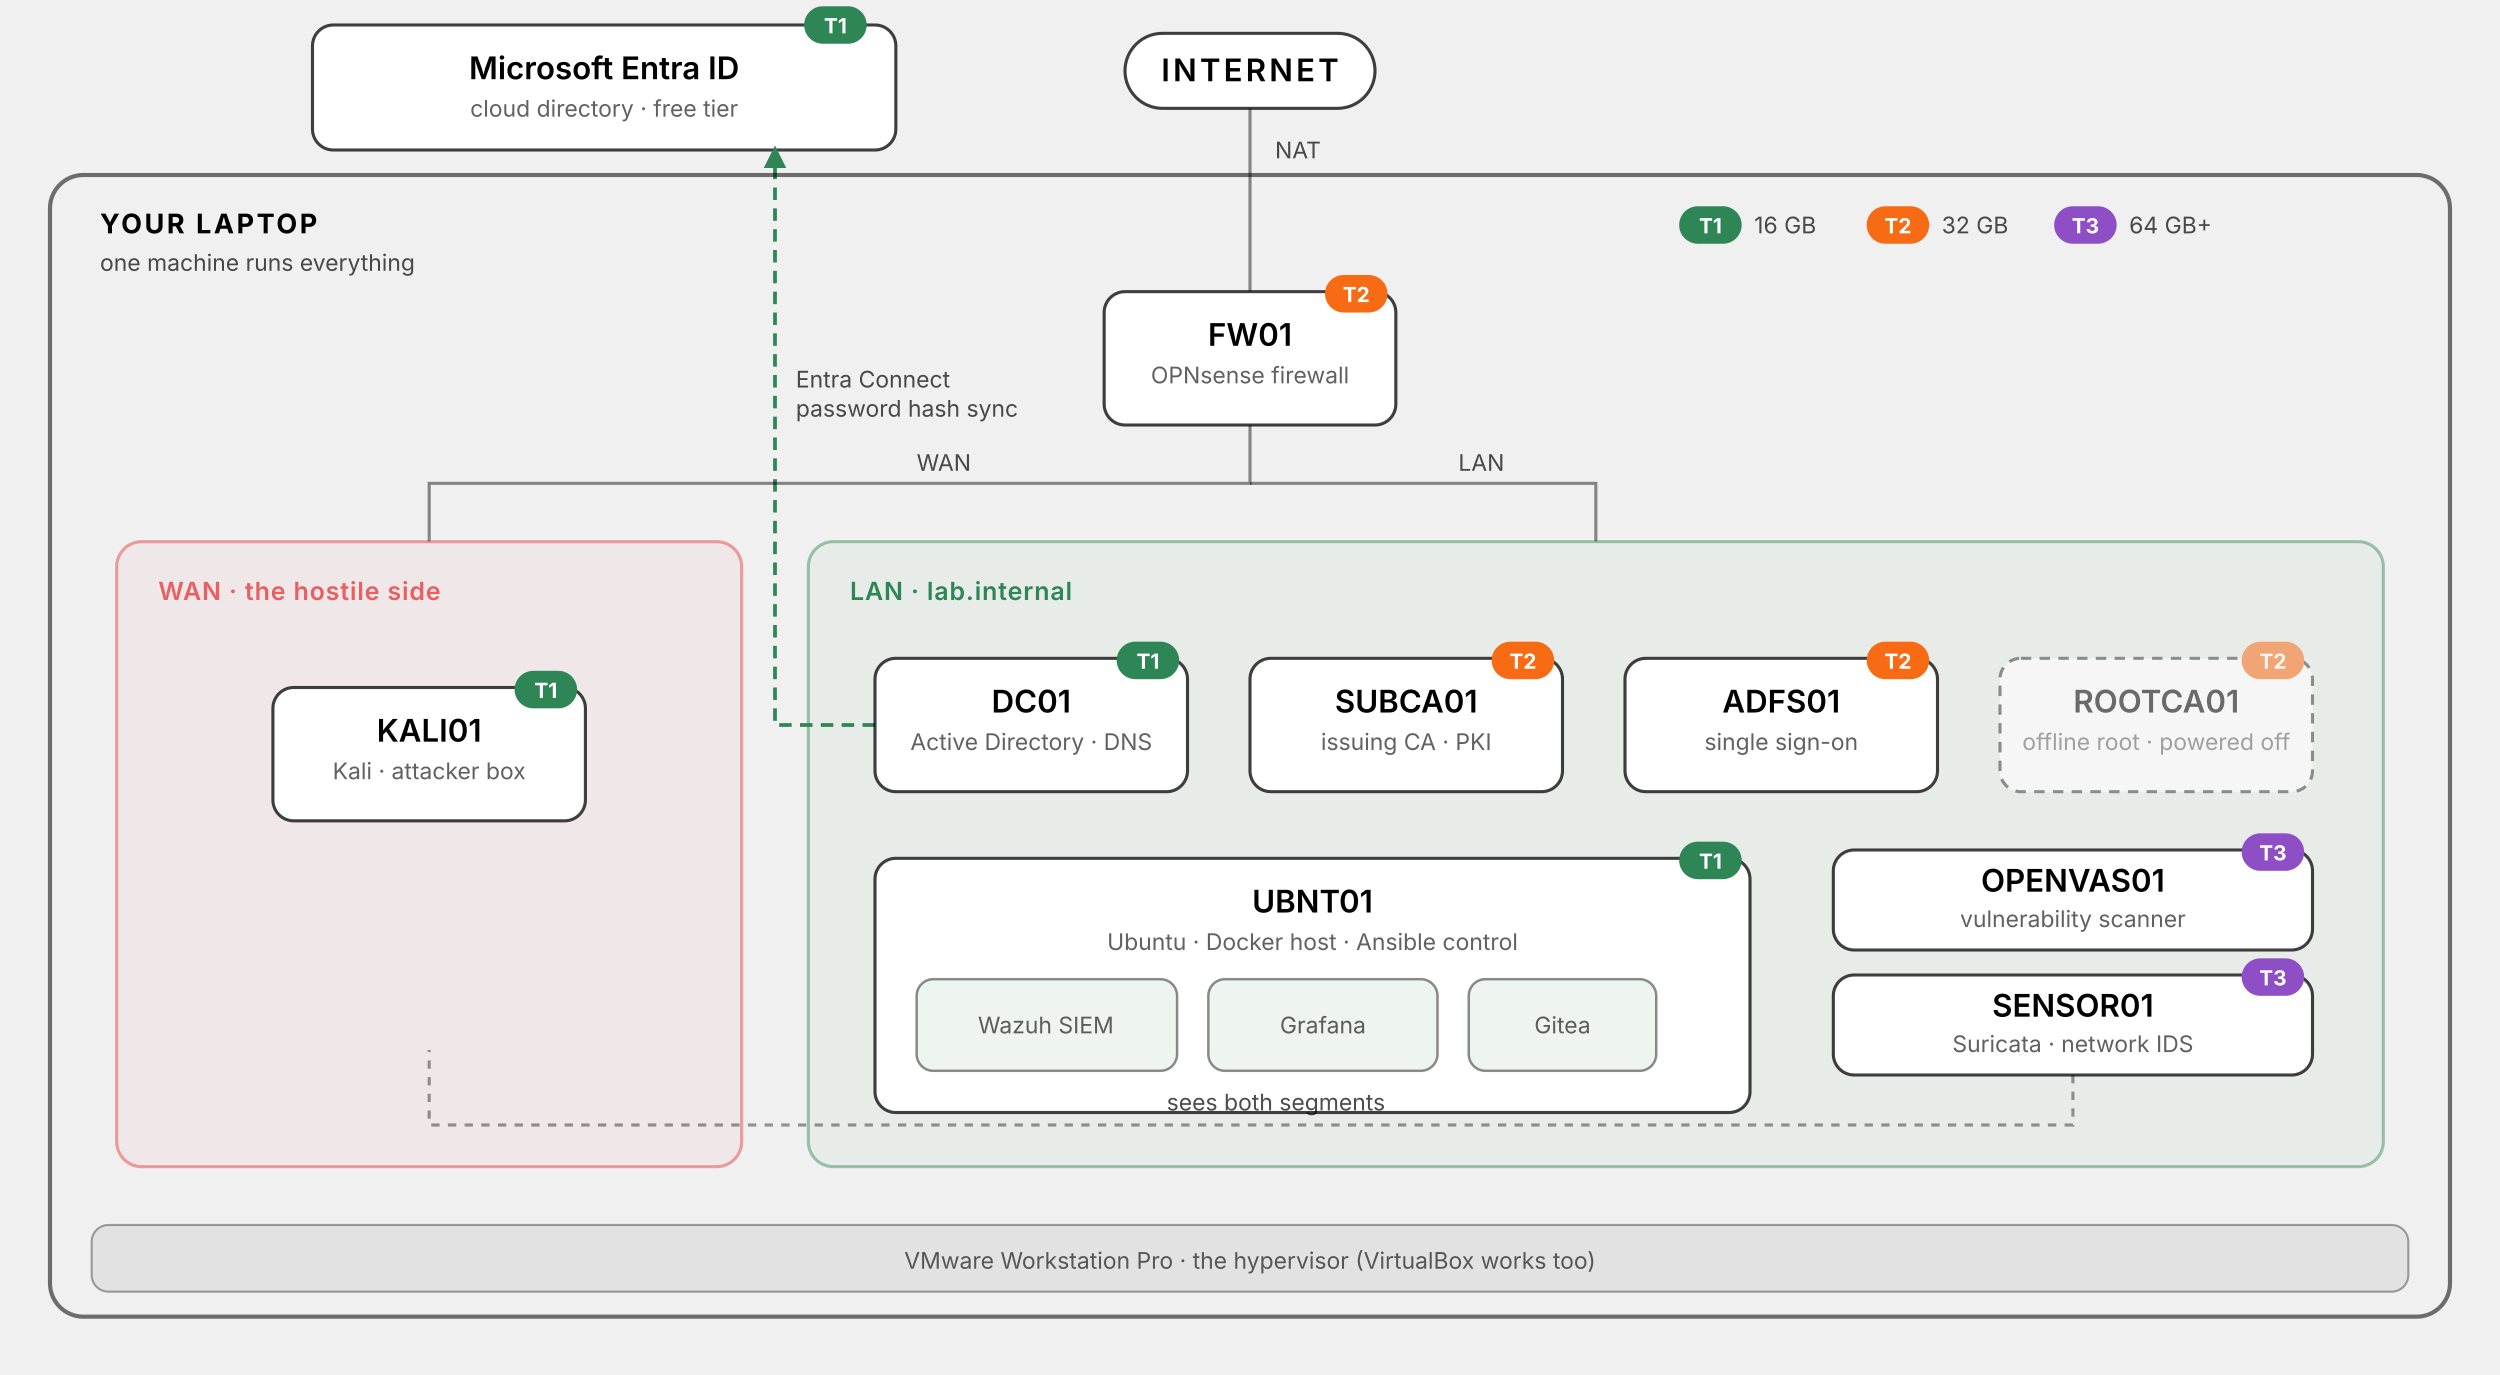
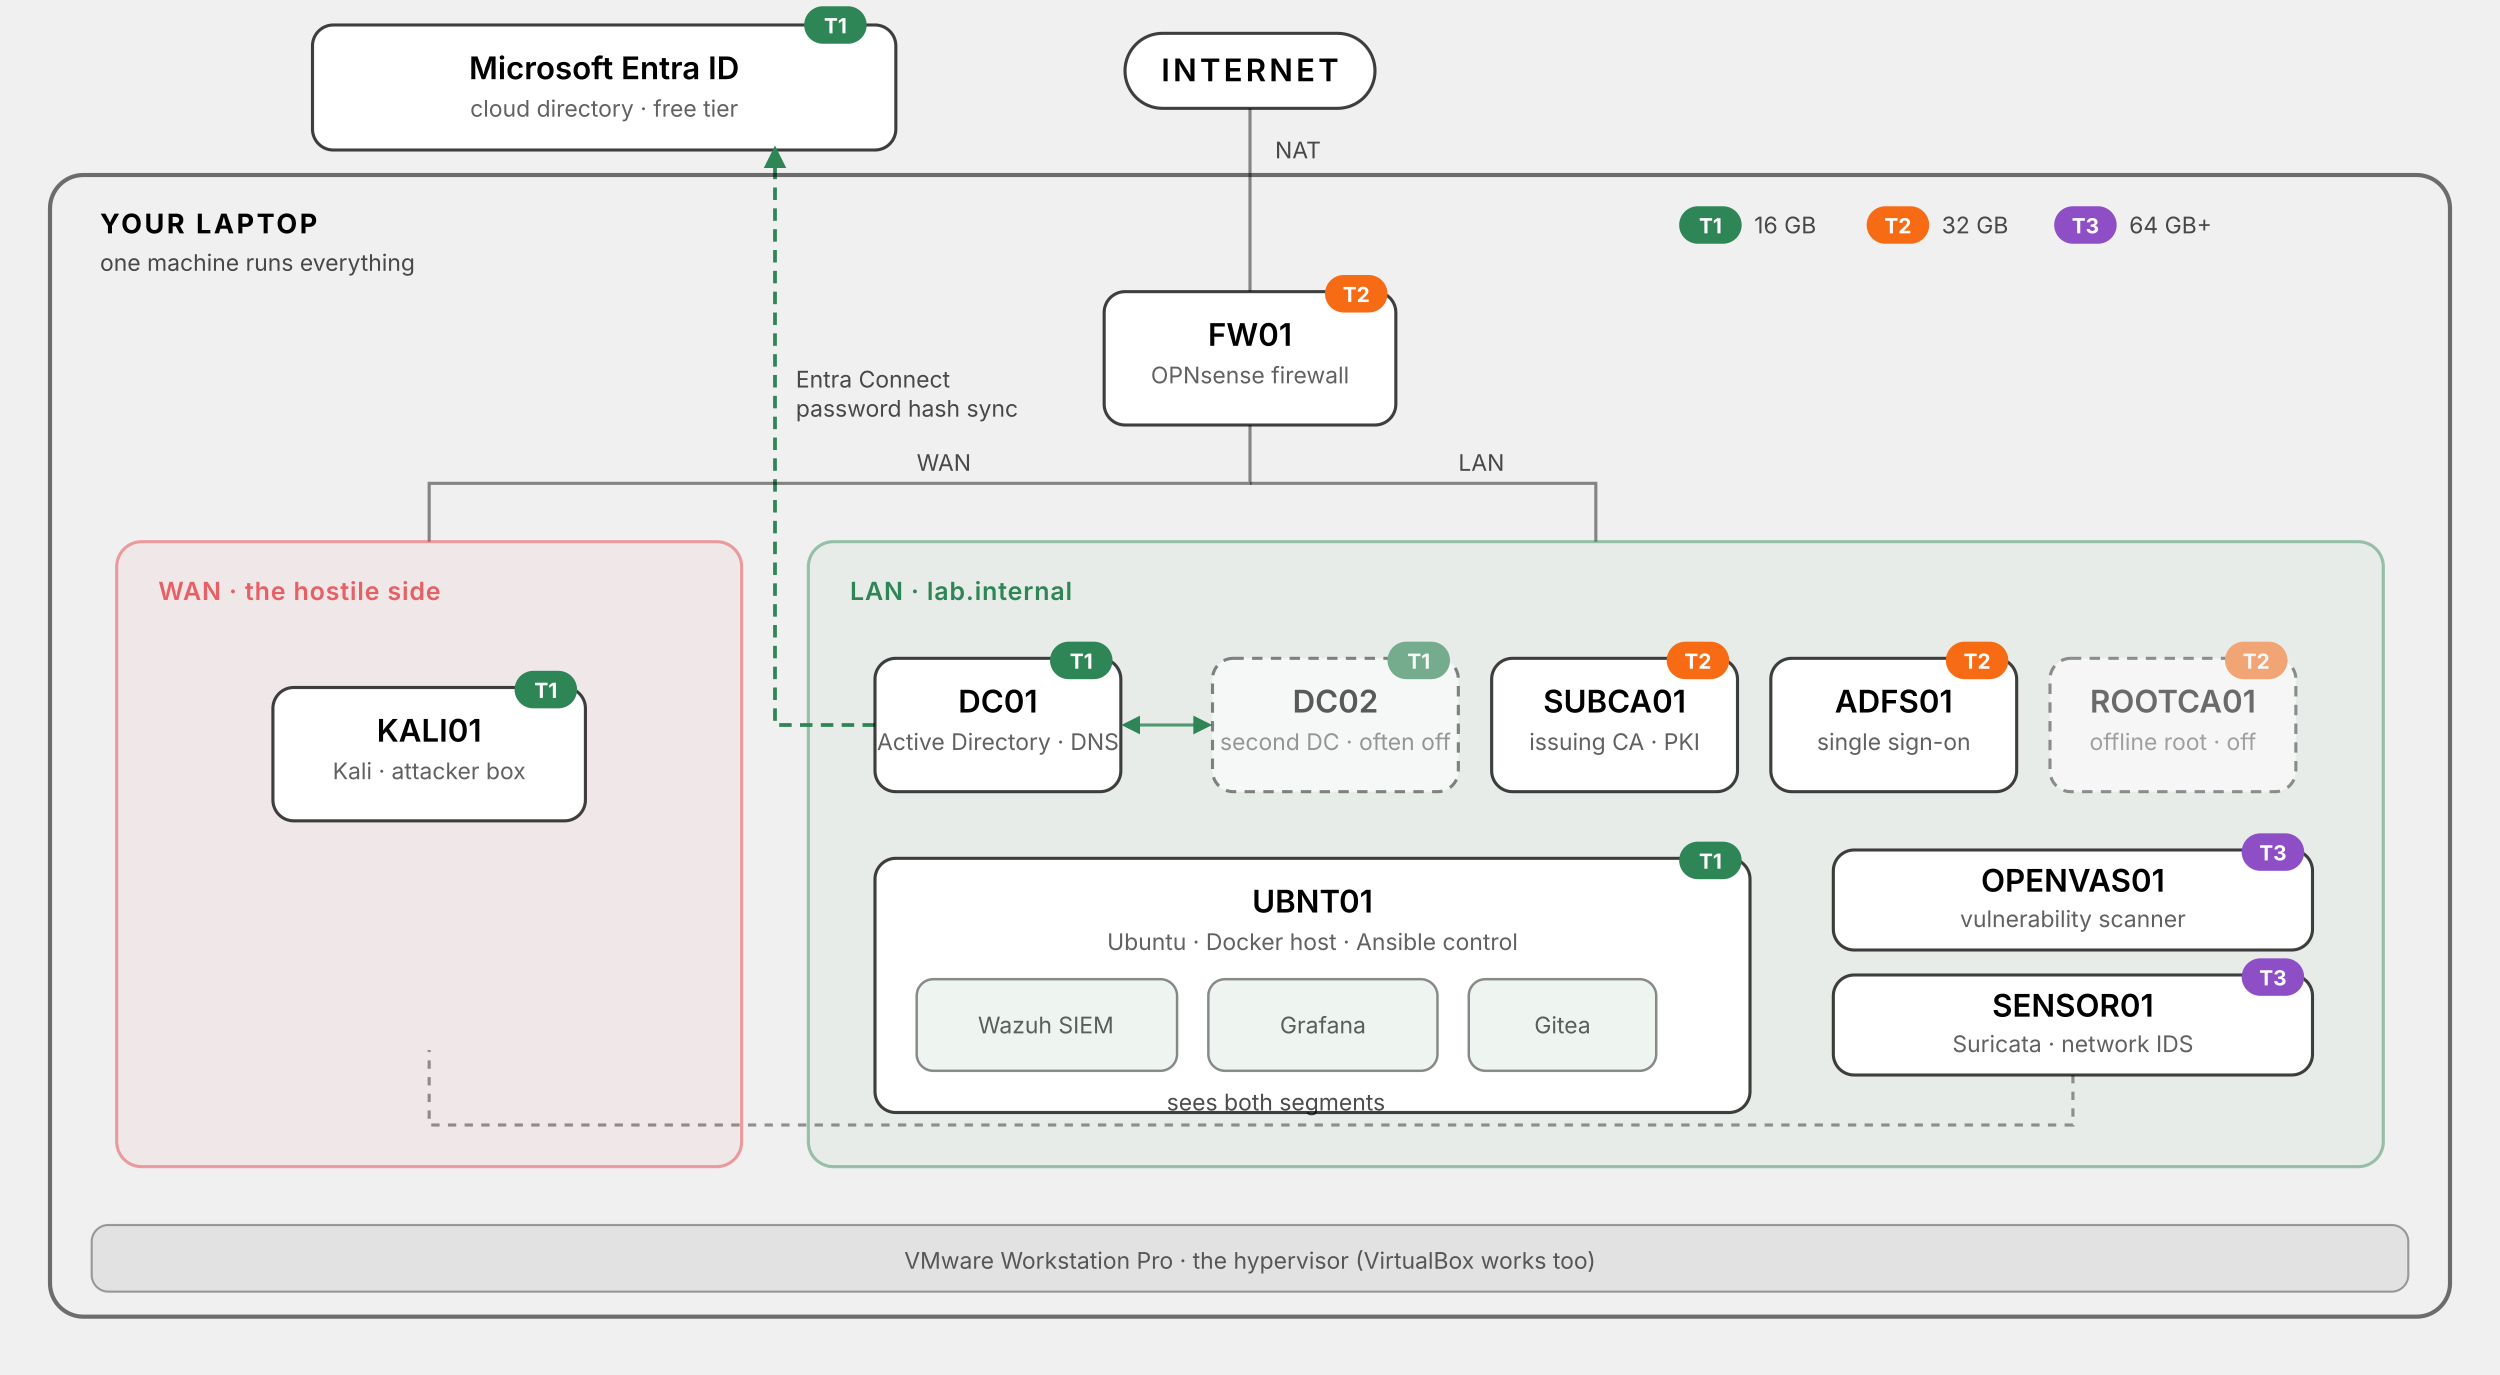
<svg xmlns="http://www.w3.org/2000/svg" viewBox="0 0 1200 660" font-family="system-ui, -apple-system, 'Segoe UI', sans-serif">
  <defs>
    <style>
      .box { fill: var(--ifm-background-surface-color, #ffffff); stroke: currentColor; stroke-opacity: 0.75; stroke-width: 1.5; }
      .name { fill: currentColor; font-size: 15px; font-weight: 600; text-anchor: middle; }
      .role { fill: currentColor; fill-opacity: 0.62; font-size: 11px; text-anchor: middle; }
      .wire { stroke: currentColor; stroke-opacity: 0.45; stroke-width: 1.5; fill: none; }
      .zonelabel { font-size: 12px; font-weight: 600; letter-spacing: 0.4px; }
      .pilltext { fill: #ffffff; font-size: 10px; font-weight: 700; text-anchor: middle; }
      .legend { fill: currentColor; fill-opacity: 0.7; font-size: 11px; }
      .t1 { fill: var(--ifm-color-primary, #2e8555); }
      .t2 { fill: #f76b15; }
      .t3 { fill: #8e4ec6; }
    </style>
    <marker id="syncarrow" viewBox="0 0 10 10" refX="8" refY="5" markerWidth="6" markerHeight="6" orient="auto-start-reverse">
      <path d="M 0 0 L 10 5 L 0 10 z" fill="var(--ifm-color-primary, #2e8555)" />
    </marker>
  </defs>
  <rect x="540" y="16" width="120" height="36" rx="18" class="box" />
  <text x="600" y="39" class="name" font-size="12" letter-spacing="1.5">INTERNET</text>
  <line x1="600" y1="52" x2="600" y2="140" class="wire" />
  <text x="612" y="76" class="legend">NAT</text>
  <rect x="150" y="12" width="280" height="60" rx="10" class="box" />
  <text x="290" y="38" class="name">Microsoft Entra ID</text>
  <text x="290" y="56" class="role">cloud directory · free tier</text>
  <rect x="386" y="3" width="30" height="18" rx="9" class="t1" />
  <text x="401" y="16" class="pilltext">T1</text>
  <polyline points="420,348 372,348 372,72" fill="none" stroke="var(--ifm-color-primary, #2e8555)" stroke-width="1.8" stroke-dasharray="6 4" marker-end="url(#syncarrow)" />
  <text x="382" y="186" class="legend">Entra Connect</text>
  <text x="382" y="200" class="legend">password hash sync</text>
  <rect x="24" y="84" width="1152" height="548" rx="16" fill="none" stroke="currentColor" stroke-opacity="0.55" stroke-width="2" />
  <text x="48" y="112" fill="currentColor" font-size="13" font-weight="700" letter-spacing="1.2">YOUR LAPTOP</text>
  <text x="48" y="130" class="legend">one machine runs everything</text>
  <rect x="806" y="99" width="30" height="18" rx="9" class="t1" />
  <text x="821" y="112" class="pilltext">T1</text>
  <text x="842" y="112" class="legend">16 GB</text>
  <rect x="896" y="99" width="30" height="18" rx="9" class="t2" />
  <text x="911" y="112" class="pilltext">T2</text>
  <text x="932" y="112" class="legend">32 GB</text>
  <rect x="986" y="99" width="30" height="18" rx="9" class="t3" />
  <text x="1001" y="112" class="pilltext">T3</text>
  <text x="1022" y="112" class="legend">64 GB+</text>
  <rect x="530" y="140" width="140" height="64" rx="10" class="box" />
  <text x="600" y="166" class="name">FW01</text>
  <text x="600" y="184" class="role">OPNsense firewall</text>
  <rect x="636" y="132" width="30" height="18" rx="9" class="t2" />
  <text x="651" y="145" class="pilltext">T2</text>
  <polyline points="600,204 600,232 206,232 206,260" class="wire" />
  <polyline points="600,232 766,232 766,260" class="wire" />
  <text x="440" y="226" class="legend">WAN</text>
  <text x="700" y="226" class="legend">LAN</text>
  <rect x="56" y="260" width="300" height="300" rx="12" fill="#e5484d" fill-opacity="0.05" stroke="#e5484d" stroke-opacity="0.5" stroke-width="1.5" />
  <text x="76" y="288" fill="#e5484d" fill-opacity="0.85" class="zonelabel">WAN · the hostile side</text>
  <rect x="131" y="330" width="150" height="64" rx="10" class="box" stroke="#e5484d" stroke-opacity="0.8" />
  <text x="206" y="356" class="name">KALI01</text>
  <text x="206" y="374" class="role">Kali · attacker box</text>
  <rect x="247" y="322" width="30" height="18" rx="9" class="t1" />
  <text x="262" y="335" class="pilltext">T1</text>
  <rect x="388" y="260" width="756" height="300" rx="12" fill="var(--ifm-color-primary, #2e8555)" fill-opacity="0.045" stroke="var(--ifm-color-primary, #2e8555)" stroke-opacity="0.45" stroke-width="1.5" />
  <text x="408" y="288" fill="var(--ifm-color-primary, #2e8555)" class="zonelabel">LAN · lab.internal</text>
-   <rect x="420" y="316" width="150" height="64" rx="10" class="box" />
-   <text x="495" y="342" class="name">DC01</text>
-   <text x="495" y="360" class="role">Active Directory · DNS</text>
-   <rect x="536" y="308" width="30" height="18" rx="9" class="t1" />
-   <text x="551" y="321" class="pilltext">T1</text>
-   <rect x="600" y="316" width="150" height="64" rx="10" class="box" />
-   <text x="675" y="342" class="name">SUBCA01</text>
-   <text x="675" y="360" class="role">issuing CA · PKI</text>
-   <rect x="716" y="308" width="30" height="18" rx="9" class="t2" />
-   <text x="731" y="321" class="pilltext">T2</text>
-   <rect x="780" y="316" width="150" height="64" rx="10" class="box" />
-   <text x="855" y="342" class="name">ADFS01</text>
-   <text x="855" y="360" class="role">single sign-on</text>
-   <rect x="896" y="308" width="30" height="18" rx="9" class="t2" />
-   <text x="911" y="321" class="pilltext">T2</text>
+   <rect x="420" y="316" width="118" height="64" rx="10" class="box" />
+   <text x="479" y="342" class="name">DC01</text>
+   <text x="479" y="360" class="role">Active Directory · DNS</text>
+   <rect x="504" y="308" width="30" height="18" rx="9" class="t1" />
+   <text x="519" y="321" class="pilltext">T1</text>
+   <line x1="540" y1="348" x2="580" y2="348" stroke="var(--ifm-color-primary, #2e8555)" stroke-opacity="0.8" stroke-width="1.5" marker-start="url(#syncarrow)" marker-end="url(#syncarrow)" />
+   <g opacity="0.62">
+     <rect x="582" y="316" width="118" height="64" rx="10" class="box" stroke-dasharray="5 4" />
+     <text x="641" y="342" class="name">DC02</text>
+     <text x="641" y="360" class="role">second DC · often off</text>
+     <rect x="666" y="308" width="30" height="18" rx="9" class="t1" />
+     <text x="681" y="321" class="pilltext">T1</text>
+   </g>
+   <rect x="716" y="316" width="118" height="64" rx="10" class="box" />
+   <text x="775" y="342" class="name">SUBCA01</text>
+   <text x="775" y="360" class="role">issuing CA · PKI</text>
+   <rect x="800" y="308" width="30" height="18" rx="9" class="t2" />
+   <text x="815" y="321" class="pilltext">T2</text>
+   <rect x="850" y="316" width="118" height="64" rx="10" class="box" />
+   <text x="909" y="342" class="name">ADFS01</text>
+   <text x="909" y="360" class="role">single sign-on</text>
+   <rect x="934" y="308" width="30" height="18" rx="9" class="t2" />
+   <text x="949" y="321" class="pilltext">T2</text>
  <g opacity="0.55">
-     <rect x="960" y="316" width="150" height="64" rx="10" class="box" stroke-dasharray="5 4" />
-     <text x="1035" y="342" class="name">ROOTCA01</text>
-     <text x="1035" y="360" class="role">offline root · powered off</text>
-     <rect x="1076" y="308" width="30" height="18" rx="9" class="t2" />
-     <text x="1091" y="321" class="pilltext">T2</text>
+     <rect x="984" y="316" width="118" height="64" rx="10" class="box" stroke-dasharray="5 4" />
+     <text x="1043" y="342" class="name">ROOTCA01</text>
+     <text x="1043" y="360" class="role">offline root · off</text>
+     <rect x="1068" y="308" width="30" height="18" rx="9" class="t2" />
+     <text x="1083" y="321" class="pilltext">T2</text>
  </g>
  <rect x="420" y="412" width="420" height="122" rx="10" class="box" />
  <text x="630" y="438" class="name">UBNT01</text>
  <text x="630" y="456" class="role">Ubuntu · Docker host · Ansible control</text>
  <rect x="806" y="404" width="30" height="18" rx="9" class="t1" />
  <text x="821" y="417" class="pilltext">T1</text>
  <rect x="440" y="470" width="125" height="44" rx="8" fill="var(--ifm-color-primary, #2e8555)" fill-opacity="0.08" stroke="currentColor" stroke-opacity="0.45" stroke-width="1.2" />
  <text x="502" y="496" class="role" fill-opacity="0.85">Wazuh SIEM</text>
  <rect x="580" y="470" width="110" height="44" rx="8" fill="var(--ifm-color-primary, #2e8555)" fill-opacity="0.08" stroke="currentColor" stroke-opacity="0.45" stroke-width="1.2" />
  <text x="635" y="496" class="role" fill-opacity="0.85">Grafana</text>
  <rect x="705" y="470" width="90" height="44" rx="8" fill="var(--ifm-color-primary, #2e8555)" fill-opacity="0.08" stroke="currentColor" stroke-opacity="0.45" stroke-width="1.2" />
  <text x="750" y="496" class="role" fill-opacity="0.85">Gitea</text>
  <rect x="880" y="408" width="230" height="48" rx="10" class="box" />
  <text x="995" y="428" class="name">OPENVAS01</text>
  <text x="995" y="445" class="role">vulnerability scanner</text>
  <rect x="1076" y="400" width="30" height="18" rx="9" class="t3" />
  <text x="1091" y="413" class="pilltext">T3</text>
  <rect x="880" y="468" width="230" height="48" rx="10" class="box" />
  <text x="995" y="488" class="name">SENSOR01</text>
  <text x="995" y="505" class="role">Suricata · network IDS</text>
  <rect x="1076" y="460" width="30" height="18" rx="9" class="t3" />
  <text x="1091" y="473" class="pilltext">T3</text>
  <polyline points="995,516 995,540 206,540 206,504" stroke="currentColor" stroke-opacity="0.4" stroke-width="1.5" stroke-dasharray="4 4" fill="none" />
  <text x="560" y="533" class="legend">sees both segments</text>
  <rect x="44" y="588" width="1112" height="32" rx="8" fill="currentColor" fill-opacity="0.06" stroke="currentColor" stroke-opacity="0.35" stroke-width="1" />
  <text x="600" y="609" class="role" font-size="12" fill-opacity="0.75">VMware Workstation Pro · the hypervisor (VirtualBox works too)</text>
</svg>
